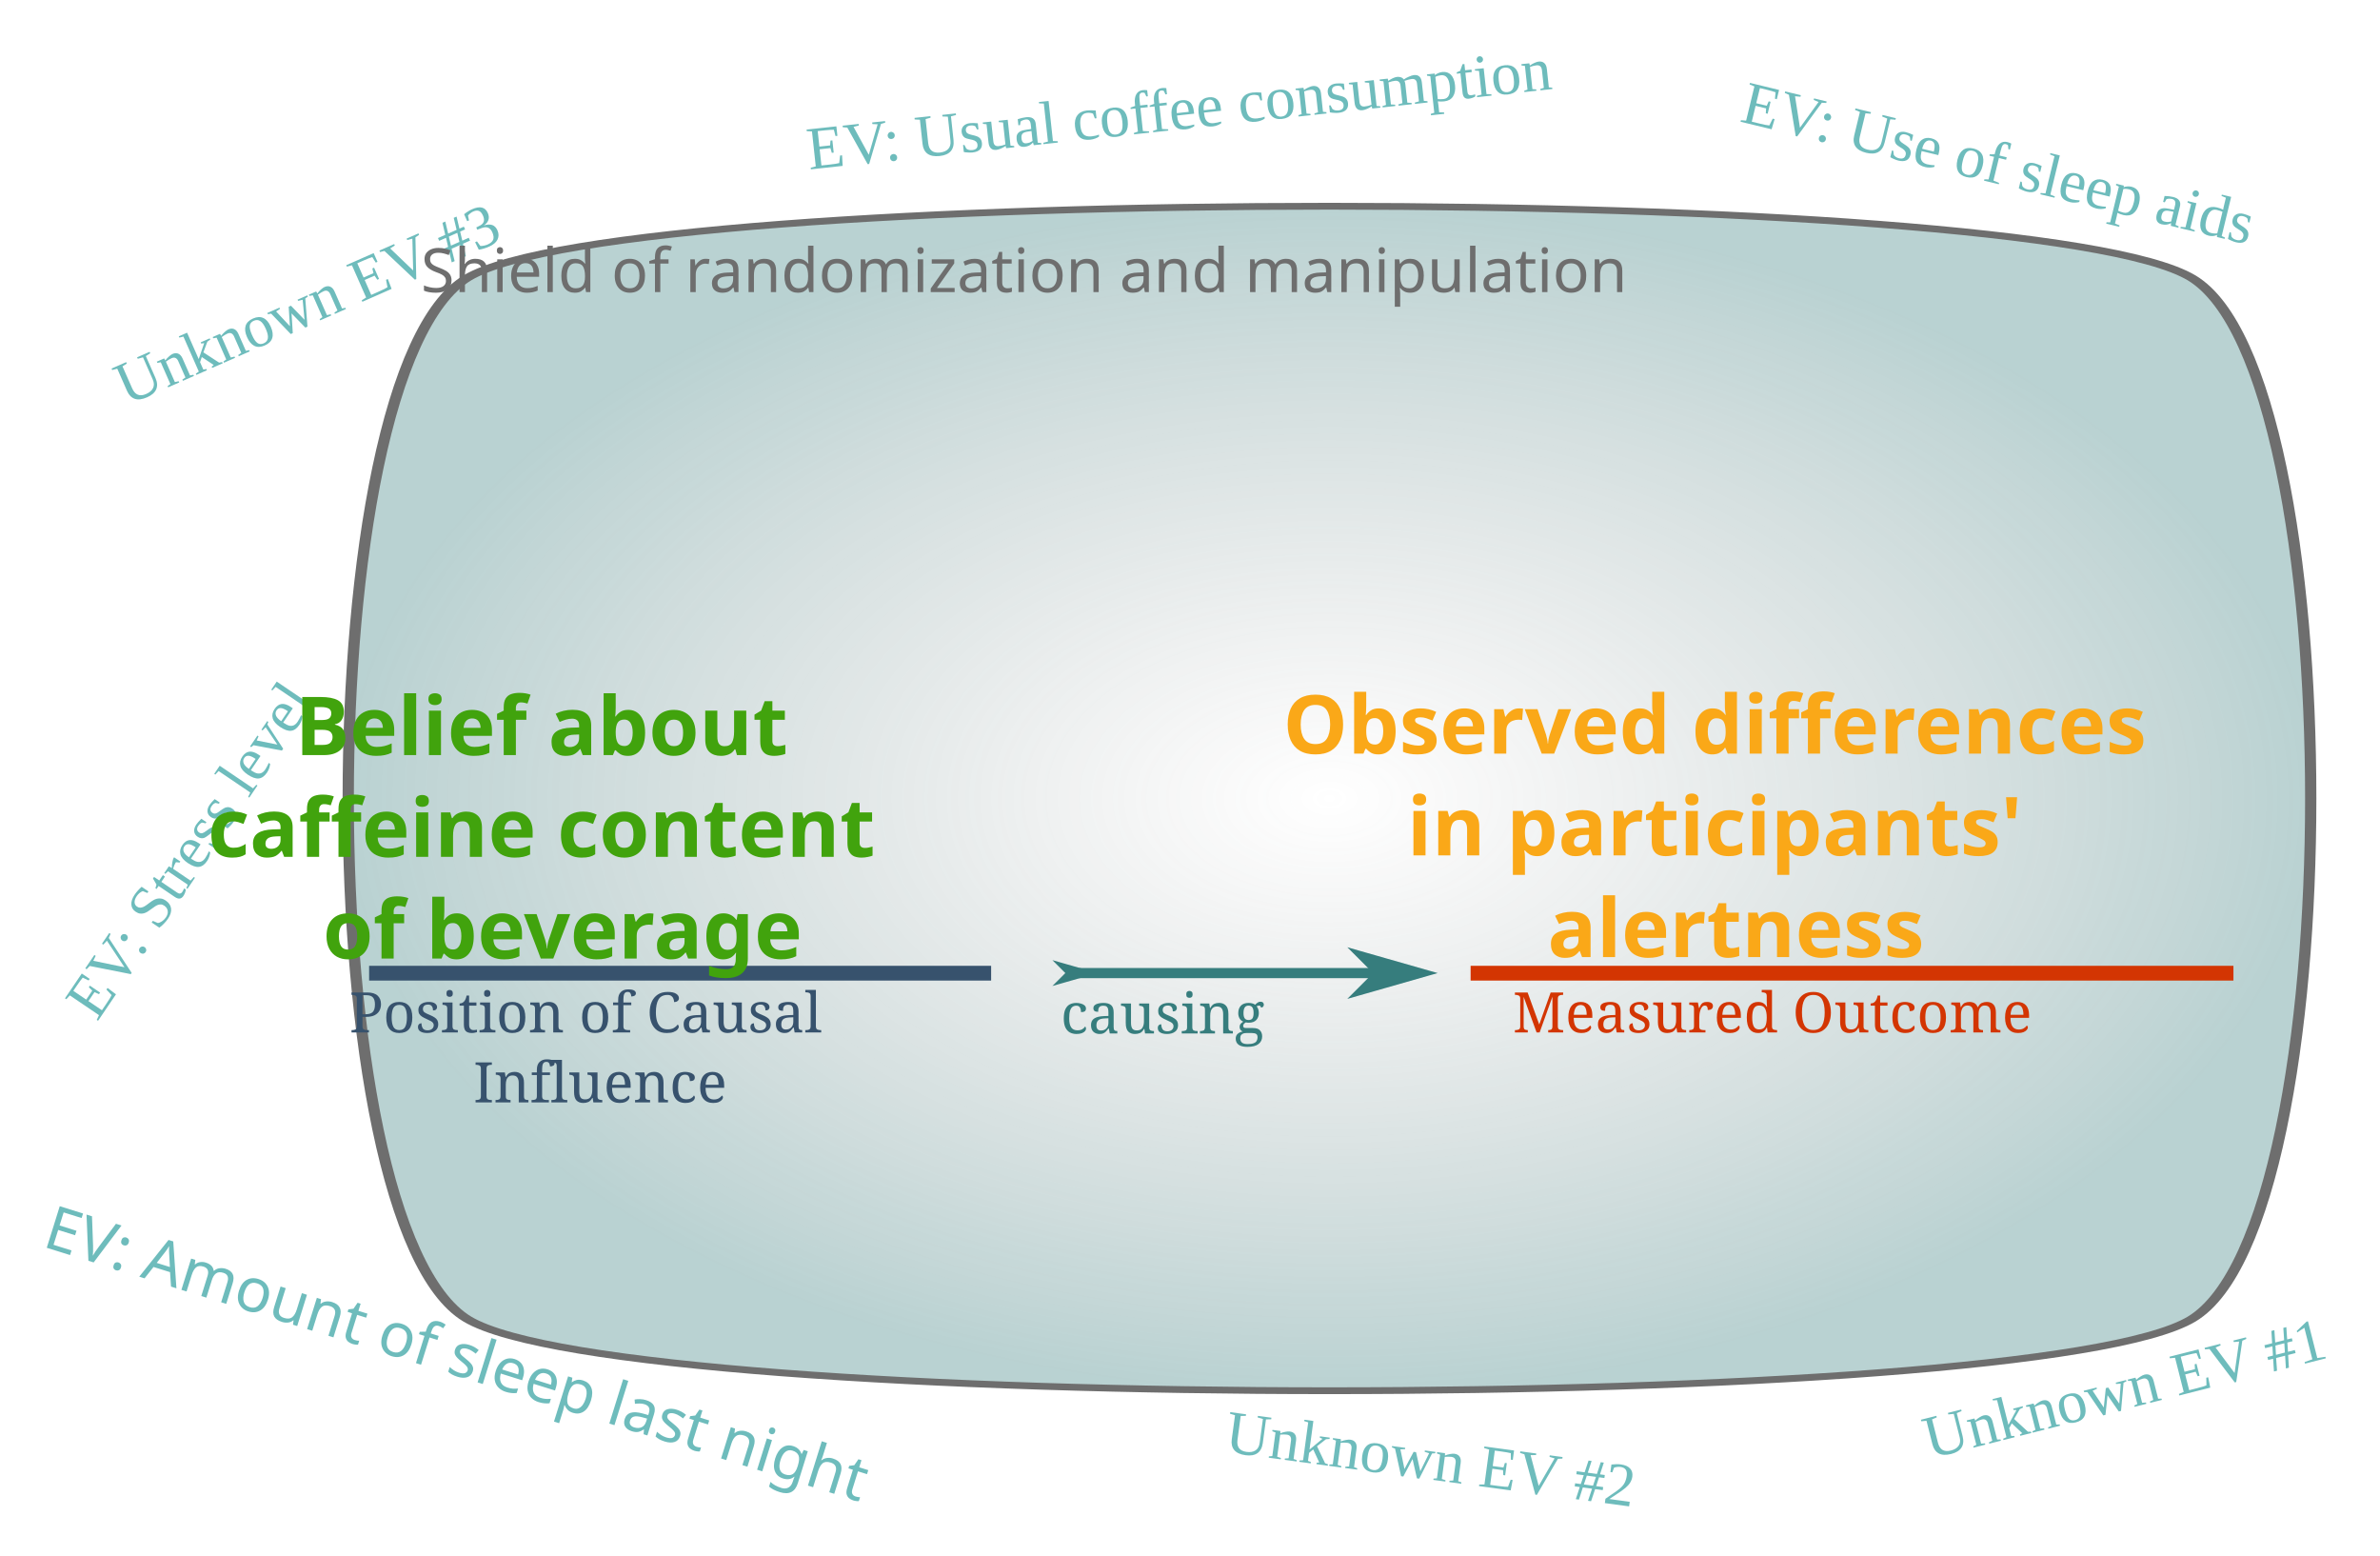
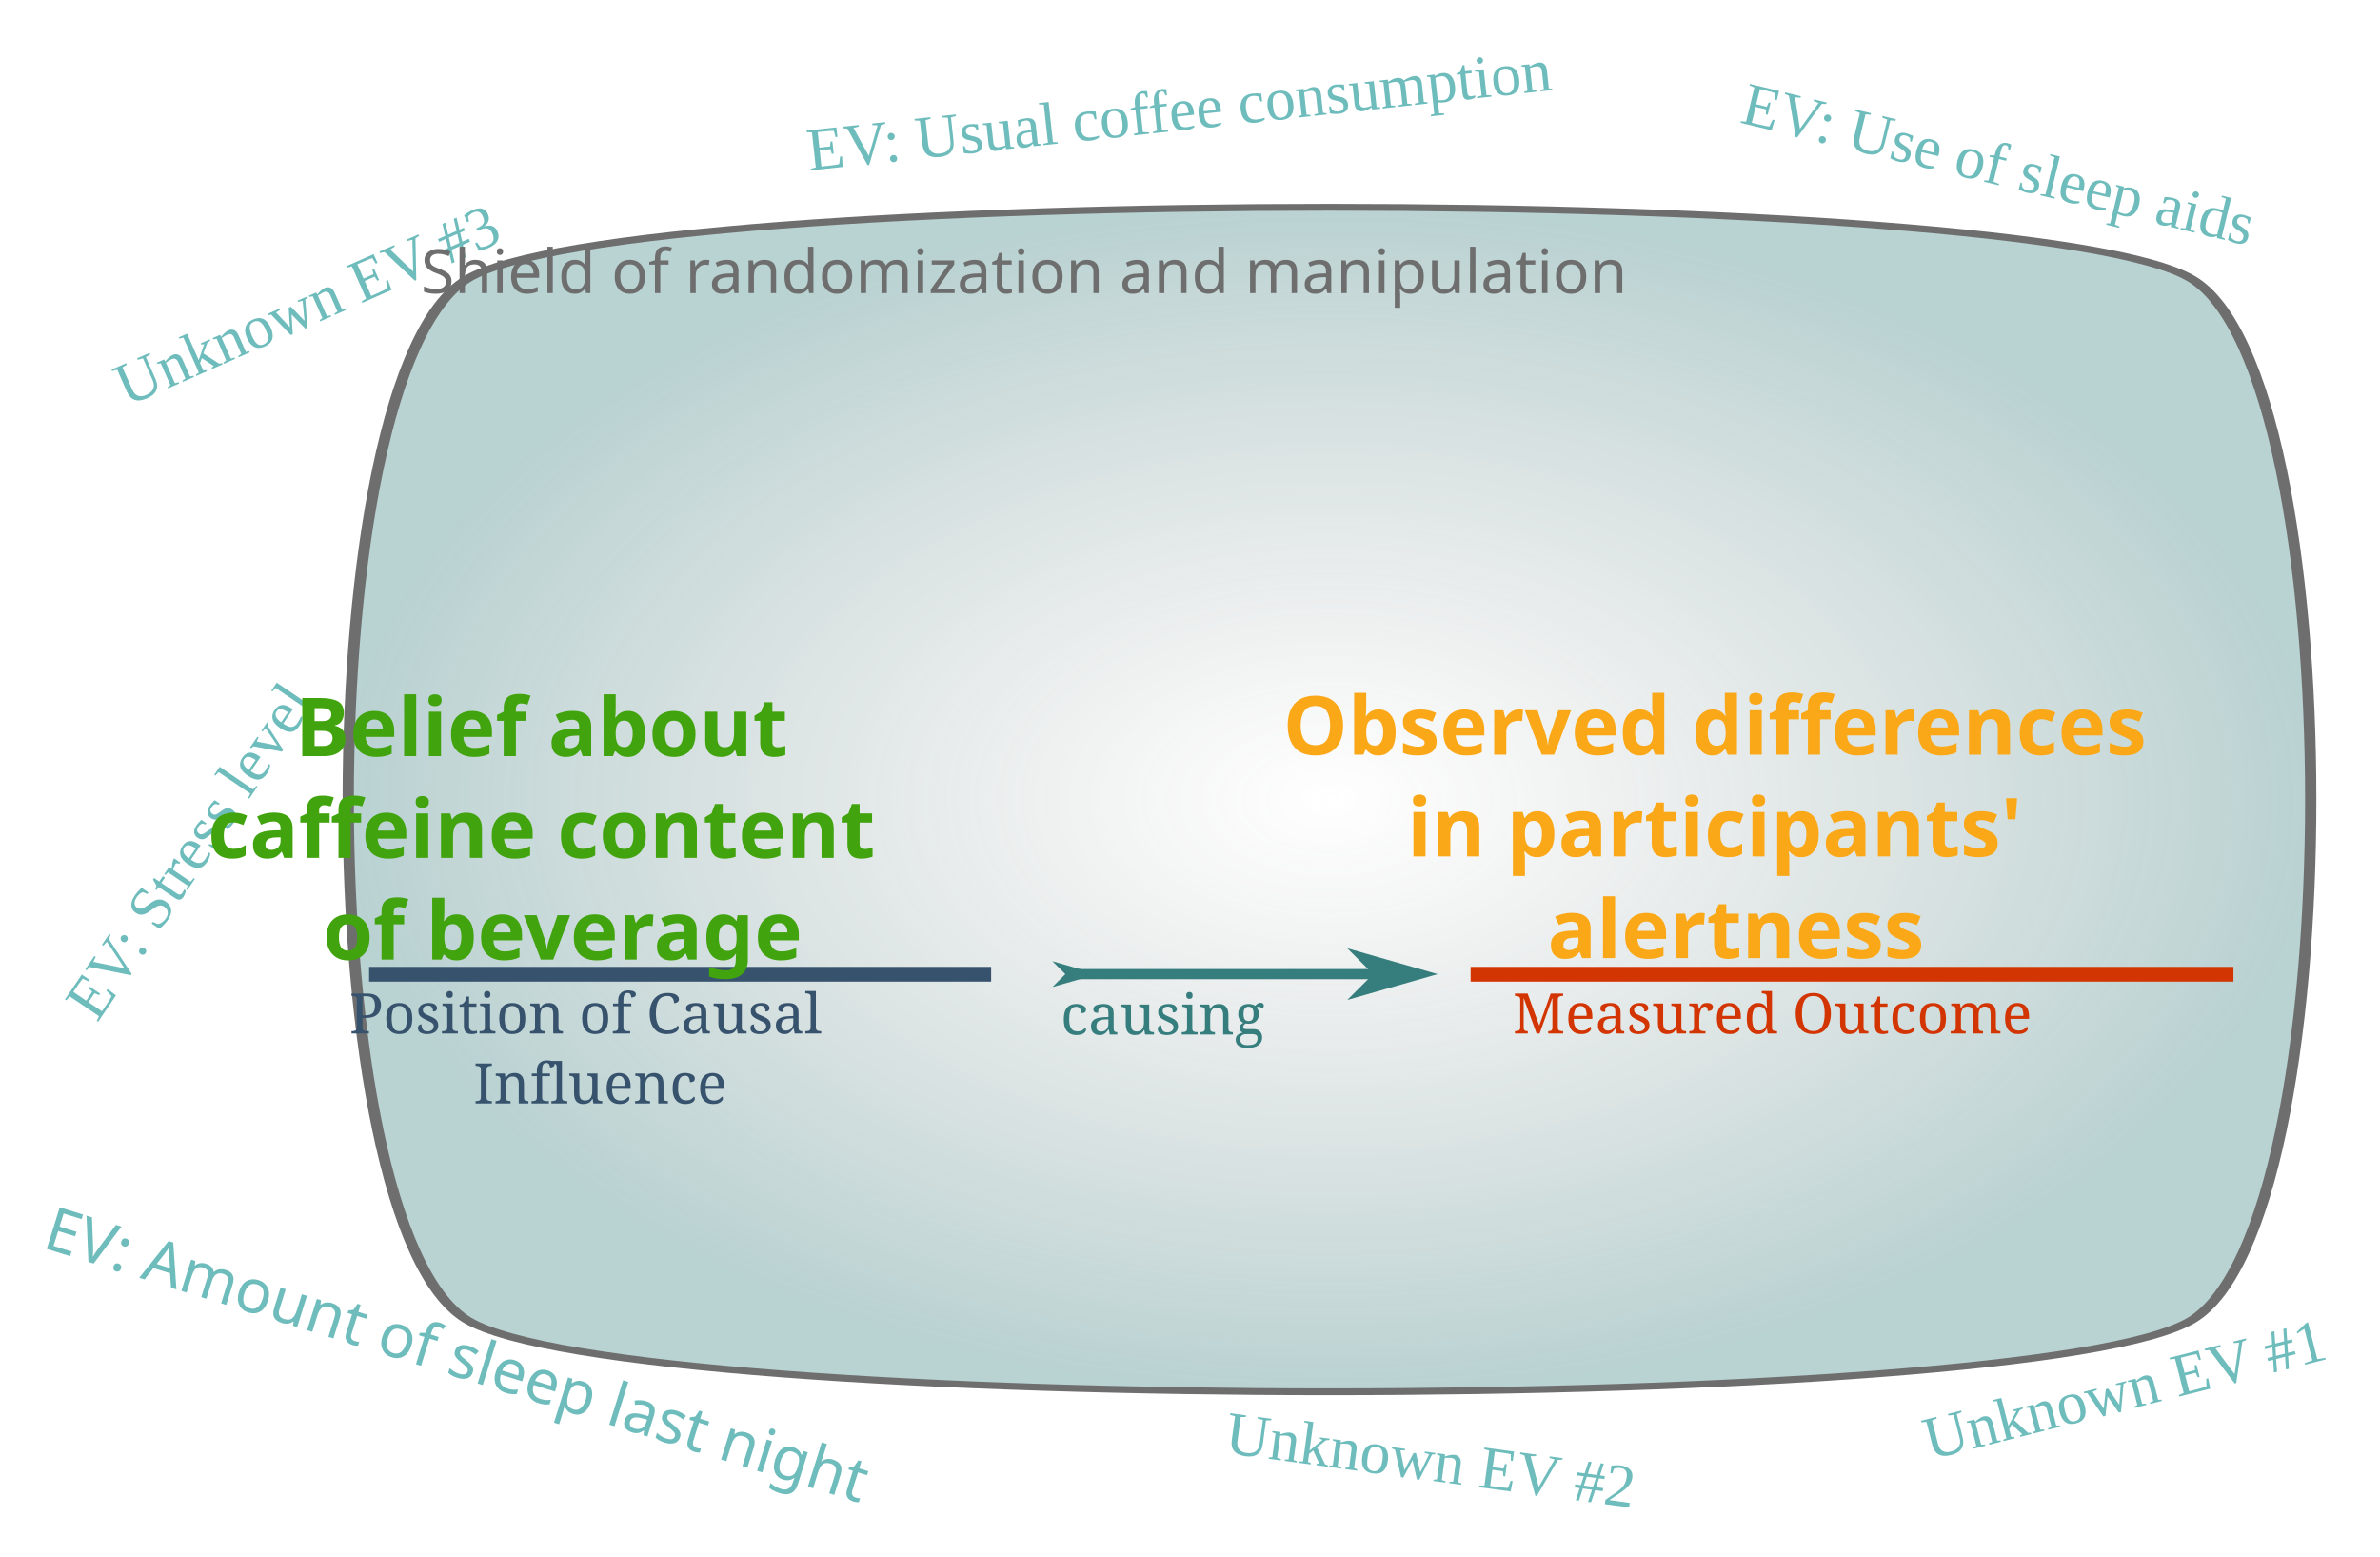
- <svg xmlns="http://www.w3.org/2000/svg" xmlns:ns2="http://www.openswatchbook.org/uri/2009/osb" xmlns:xlink="http://www.w3.org/1999/xlink" width="468" height="305.798" id="svg2" version="1.1">
+ <svg xmlns="http://www.w3.org/2000/svg" xmlns:ns2="http://www.openswatchbook.org/uri/2009/osb" xmlns:xlink="http://www.w3.org/1999/xlink" width="468" height="306" id="svg2" version="1.1">
  <defs id="defs4">
    <marker orient="auto" refY="0" refX="0" id="Tail" style="overflow:visible">
      <g id="g5530" transform="scale(-1.2,-1.2)">
        <path id="path5532" d="M -3.805,-3.959 0.544,0" style="fill:none;stroke:#000000;stroke-width:0.8;stroke-linecap:round" />
        <path id="path5534" d="M -1.287,-3.959 3.062,0" style="fill:none;stroke:#000000;stroke-width:0.8;stroke-linecap:round" />
        <path id="path5536" d="M 1.305,-3.959 5.654,0" style="fill:none;stroke:#000000;stroke-width:0.8;stroke-linecap:round" />
        <path id="path5538" d="M -3.805,4.178 0.544,0.22" style="fill:none;stroke:#000000;stroke-width:0.8;stroke-linecap:round" />
        <path id="path5540" d="M -1.287,4.178 3.062,0.22" style="fill:none;stroke:#000000;stroke-width:0.8;stroke-linecap:round" />
        <path id="path5542" d="M 1.305,4.178 5.654,0.22" style="fill:none;stroke:#000000;stroke-width:0.8;stroke-linecap:round" />
      </g>
    </marker>
    <linearGradient id="linearGradient4014">
      <stop id="stop4016" offset="0" style="stop-color:#37526d;stop-opacity:1;" />
      <stop id="stop4018" offset="1" style="stop-color:#37526d;stop-opacity:0.255;" />
    </linearGradient>
    <linearGradient id="linearGradient7324">
      <stop id="stop7326" offset="0" style="stop-color:#fbc063;stop-opacity:1;" />
      <stop id="stop7328" offset="1" style="stop-color:#fbc063;stop-opacity:0;" />
    </linearGradient>
    <marker orient="auto" refY="0" refX="0" id="Arrow1Sstart" style="overflow:visible">
      <path id="path4560" d="M 0,0 5,-5 -12.5,0 5,5 0,0 z" style="fill-rule:evenodd;stroke:#000000;stroke-width:1pt" transform="matrix(0.2,0,0,0.2,1.2,0)" />
    </marker>
    <marker orient="auto" refY="0" refX="0" id="Arrow1Send" style="overflow:visible">
      <path id="path4563" d="M 0,0 5,-5 -12.5,0 5,5 0,0 z" style="fill-rule:evenodd;stroke:#000000;stroke-width:1pt" transform="matrix(-0.2,0,0,-0.2,-1.2,0)" />
    </marker>
    <marker orient="auto" refY="0" refX="0" id="Arrow1Mend" style="overflow:visible">
      <path id="path4557" d="M 0,0 5,-5 -12.5,0 5,5 0,0 z" style="fill-rule:evenodd;stroke:#000000;stroke-width:1pt" transform="matrix(-0.4,0,0,-0.4,-4,0)" />
    </marker>
    <marker orient="auto" refY="0" refX="0" id="Arrow1Mstart" style="overflow:visible">
      <path id="path4554" d="M 0,0 5,-5 -12.5,0 5,5 0,0 z" style="fill-rule:evenodd;stroke:#000000;stroke-width:1pt" transform="matrix(0.4,0,0,0.4,4,0)" />
    </marker>
    <marker orient="auto" refY="0" refX="0" id="Arrow1Lstart" style="overflow:visible">
      <path id="path4548" d="M 0,0 5,-5 -12.5,0 5,5 0,0 z" style="fill-rule:evenodd;stroke:#000000;stroke-width:1pt" transform="matrix(0.8,0,0,0.8,10,0)" />
    </marker>
    <marker orient="auto" refY="0" refX="0" id="Arrow1Sstart2" style="overflow:visible">
      <path id="path7099" d="M 0,0 5,-5 -12.5,0 5,5 0,0 z" style="fill:#fb9a62;fill-rule:evenodd;stroke:#fb9a62;stroke-width:1pt" transform="matrix(0.2,0,0,0.2,1.2,0)" />
    </marker>
    <linearGradient gradientUnits="userSpaceOnUse" y2="868.119" x2="86.977" y1="598.119" x1="417.113" id="linearGradient7332-8" xlink:href="#linearGradient7324-5" />
    <linearGradient id="linearGradient7324-5">
      <stop id="stop7326-7" offset="0" style="stop-color:#fbc063;stop-opacity:1;" />
      <stop id="stop7328-6" offset="1" style="stop-color:#fbc063;stop-opacity:0;" />
    </linearGradient>
    <linearGradient id="linearGradient7324-1">
      <stop id="stop7326-1" offset="0" style="stop-color:#fbc063;stop-opacity:1;" />
      <stop id="stop7328-3" offset="1" style="stop-color:#fbc063;stop-opacity:0;" />
    </linearGradient>
    <linearGradient y2="868.119" x2="86.977" y1="598.119" x1="417.113" gradientTransform="matrix(-1,0,0,1,468.9322,0.5234321)" gradientUnits="userSpaceOnUse" id="linearGradient7375-8" xlink:href="#linearGradient7324-5-7" />
    <linearGradient id="linearGradient7324-5-7">
      <stop id="stop7326-7-4" offset="0" style="stop-color:#fbc063;stop-opacity:1;" />
      <stop id="stop7328-6-2" offset="1" style="stop-color:#fbc063;stop-opacity:0;" />
    </linearGradient>
    <linearGradient ns2:paint="gradient" id="linearGradient7324-8">
      <stop style="stop-color:#6e6e6e;stop-opacity:0;" offset="0" id="stop3949" />
      <stop id="stop7328-5" offset="1" style="stop-color:#367d7d;stop-opacity:0.349;" />
    </linearGradient>
    <linearGradient id="linearGradient7324-5-9">
      <stop id="stop7326-7-0" offset="0" style="stop-color:#fbc063;stop-opacity:0.333;" />
      <stop id="stop7328-6-0" offset="1" style="stop-color:#fbc063;stop-opacity:0;" />
    </linearGradient>
    <marker orient="auto" refY="0" refX="0" id="Arrow1LstartC" style="overflow:visible">
      <path id="path5109" d="M 0,0 5,-5 -12.5,0 5,5 0,0 z" style="fill:#ffce38;fill-rule:evenodd;stroke:#ffce38;stroke-width:1pt" transform="matrix(0.8,0,0,0.8,10,0)" />
    </marker>
    <marker orient="auto" refY="0" refX="0" id="Arrow1Mstartz" style="overflow:visible">
      <path id="path9046" d="M 0,0 5,-5 -12.5,0 5,5 0,0 z" style="fill:#ffce38;fill-rule:evenodd;stroke:#ffce38;stroke-width:1pt" transform="matrix(0.4,0,0,0.4,4,0)" />
    </marker>
    <marker orient="auto" refY="0" refX="0" id="Arrow1SendM" style="overflow:visible">
      <path id="path9049" d="M 0,0 5,-5 -12.5,0 5,5 0,0 z" style="fill:#ffce38;fill-rule:evenodd;stroke:#ffce38;stroke-width:1pt" transform="matrix(-0.2,0,0,-0.2,-1.2,0)" />
    </marker>
    <marker orient="auto" refY="0" refX="0" id="Arrow1Mstartzl" style="overflow:visible">
      <path id="path9358" d="M 0,0 5,-5 -12.5,0 5,5 0,0 z" style="fill:#37526d;fill-rule:evenodd;stroke:#37526d;stroke-width:1pt" transform="matrix(0.4,0,0,0.4,4,0)" />
    </marker>
    <marker orient="auto" refY="0" refX="0" id="Arrow1SendMQ" style="overflow:visible">
      <path id="path9361" d="M 0,0 5,-5 -12.5,0 5,5 0,0 z" style="fill:#37526d;fill-rule:evenodd;stroke:#37526d;stroke-width:1pt" transform="matrix(-0.2,0,0,-0.2,-1.2,0)" />
    </marker>
    <marker orient="auto" refY="0" refX="0" id="Arrow1Mstartzlh" style="overflow:visible">
      <path id="path9638" d="M 0,0 5,-5 -12.5,0 5,5 0,0 z" style="fill:#367d7d;fill-rule:evenodd;stroke:#367d7d;stroke-width:1pt" transform="matrix(0.4,0,0,0.4,4,0)" />
    </marker>
    <marker orient="auto" refY="0" refX="0" id="Arrow1SendMQr" style="overflow:visible">
      <path id="path9641" d="M 0,0 5,-5 -12.5,0 5,5 0,0 z" style="fill:#367d7d;fill-rule:evenodd;stroke:#367d7d;stroke-width:1pt" transform="matrix(-0.2,0,0,-0.2,-1.2,0)" />
    </marker>
    <radialGradient r="99.126" fy="388.362" fx="173" cy="388.362" cx="173" gradientUnits="userSpaceOnUse" id="radialGradient9836-8" xlink:href="#linearGradient7324-8-6" />
    <linearGradient ns2:paint="gradient" id="linearGradient7324-8-6">
      <stop style="stop-color:#6e6e6e;stop-opacity:0;" offset="0" id="stop3949-9" />
      <stop id="stop7328-5-8" offset="1" style="stop-color:#367d7d;stop-opacity:0.059;" />
    </linearGradient>
    <marker orient="auto" refY="0" refX="0" id="Arrow1Mstartzlh-6" style="overflow:visible">
      <path id="path9638-6" d="M 0,0 5,-5 -12.5,0 5,5 0,0 z" style="fill:#367d7d;fill-rule:evenodd;stroke:#367d7d;stroke-width:1pt" transform="matrix(0.4,0,0,0.4,4,0)" />
    </marker>
    <marker orient="auto" refY="0" refX="0" id="Arrow1SendMQr-2" style="overflow:visible">
      <path id="path9641-3" d="M 0,0 5,-5 -12.5,0 5,5 0,0 z" style="fill:#367d7d;fill-rule:evenodd;stroke:#367d7d;stroke-width:1pt" transform="matrix(-0.2,0,0,-0.2,-1.2,0)" />
    </marker>
    <linearGradient ns2:paint="gradient" id="linearGradient7324-8-5">
      <stop style="stop-color:#6e6e6e;stop-opacity:0;" offset="0" id="stop3949-2" />
      <stop id="stop7328-5-1" offset="1" style="stop-color:#367d7d;stop-opacity:0.078;" />
    </linearGradient>
    <marker orient="auto" refY="0" refX="0" id="Arrow1Mstartzlh-4" style="overflow:visible">
      <path id="path9638-8" d="M 0,0 5,-5 -12.5,0 5,5 0,0 z" style="fill:#367d7d;fill-rule:evenodd;stroke:#367d7d;stroke-width:1pt" transform="matrix(0.4,0,0,0.4,4,0)" />
    </marker>
    <marker orient="auto" refY="0" refX="0" id="Arrow1SendMQr-6" style="overflow:visible">
      <path id="path9641-4" d="M 0,0 5,-5 -12.5,0 5,5 0,0 z" style="fill:#367d7d;fill-rule:evenodd;stroke:#367d7d;stroke-width:1pt" transform="matrix(-0.2,0,0,-0.2,-1.2,0)" />
    </marker>
    <radialGradient r="99.126" fy="388.362" fx="173" cy="388.362" cx="173" gradientUnits="userSpaceOnUse" id="radialGradient10344" xlink:href="#linearGradient7324-8" />
    <marker orient="auto" refY="0" refX="0" id="Arrow1SendC" style="overflow:visible">
      <path id="path4999" d="M 0,0 5,-5 -12.5,0 5,5 0,0 z" style="fill:#367d7d;fill-rule:evenodd;stroke:#367d7d;stroke-width:1pt" transform="matrix(-0.2,0,0,-0.2,-1.2,0)" />
    </marker>
    <marker orient="auto" refY="0" refX="0" id="Arrow1Mendy" style="overflow:visible">
      <path id="path5002" d="M 0,0 5,-5 -12.5,0 5,5 0,0 z" style="fill:#367d7d;fill-rule:evenodd;stroke:#367d7d;stroke-width:1pt" transform="matrix(-0.4,0,0,-0.4,-4,0)" />
    </marker>
    <marker orient="auto" refY="0" refX="0" id="Arrow1SendC-1" style="overflow:visible">
      <path id="path4999-7" d="M 0,0 5,-5 -12.5,0 5,5 0,0 z" style="fill:#367d7d;fill-rule:evenodd;stroke:#367d7d;stroke-width:1pt" transform="matrix(-0.2,0,0,-0.2,-1.2,0)" />
    </marker>
    <marker orient="auto" refY="0" refX="0" id="Arrow1Mendy-4" style="overflow:visible">
      <path id="path5002-0" d="M 0,0 5,-5 -12.5,0 5,5 0,0 z" style="fill:#367d7d;fill-rule:evenodd;stroke:#367d7d;stroke-width:1pt" transform="matrix(-0.4,0,0,-0.4,-4,0)" />
    </marker>
    <marker orient="auto" refY="0" refX="0" id="Arrow1SendC-4" style="overflow:visible">
      <path id="path4999-8" d="M 0,0 5,-5 -12.5,0 5,5 0,0 z" style="fill:#367d7d;fill-rule:evenodd;stroke:#367d7d;stroke-width:1pt" transform="matrix(-0.2,0,0,-0.2,-1.2,0)" />
    </marker>
    <marker orient="auto" refY="0" refX="0" id="Arrow1SendC-2" style="overflow:visible">
      <path id="path4999-4" d="M 0,0 5,-5 -12.5,0 5,5 0,0 z" style="fill:#367d7d;fill-rule:evenodd;stroke:#367d7d;stroke-width:1pt" transform="matrix(-0.2,0,0,-0.2,-1.2,0)" />
    </marker>
    <marker orient="auto" refY="0" refX="0" id="Arrow1SendC-5" style="overflow:visible">
      <path id="path4999-1" d="M 0,0 5,-5 -12.5,0 5,5 0,0 z" style="fill:#367d7d;fill-rule:evenodd;stroke:#367d7d;stroke-width:1pt" transform="matrix(-0.2,0,0,-0.2,-1.2,0)" />
    </marker>
    <marker orient="auto" refY="0" refX="0" id="Arrow1SendC-11" style="overflow:visible">
      <path id="path4999-5" d="M 0,0 5,-5 -12.5,0 5,5 0,0 z" style="fill:#367d7d;fill-rule:evenodd;stroke:#367d7d;stroke-width:1pt" transform="matrix(-0.2,0,0,-0.2,-1.2,0)" />
    </marker>
    <marker orient="auto" refY="0" refX="0" id="Arrow1SendC-7" style="overflow:visible">
      <path id="path4999-6" d="M 0,0 5,-5 -12.5,0 5,5 0,0 z" style="fill:#367d7d;fill-rule:evenodd;stroke:#367d7d;stroke-width:1pt" transform="matrix(-0.2,0,0,-0.2,-1.2,0)" />
    </marker>
  </defs>
-   <g id="layer1" transform="translate(6.050173,-292.3573)">
+   <g id="layer1" transform="translate(6.050173,-292.1555)">
    <flowRoot transform="translate(-14.77355,288.344)" style="font-size:11px;font-style:normal;font-variant:normal;font-weight:normal;font-stretch:normal;text-align:center;line-height:100%;letter-spacing:0px;word-spacing:0px;writing-mode:lr-tb;text-anchor:middle;fill:#000000;fill-opacity:1;stroke:none;font-family:Sans;-inkscape-font-specification:Sans" id="flowRoot4022" xml:space="preserve">
      <flowRegion id="flowRegion4024">
        <rect y="307.87" x="111.369" height="24.042" width="123.744" id="rect4026" />
      </flowRegion>
      <flowPara id="flowPara4028" />
    </flowRoot>
    <g transform="translate(-30.28827,218.7878)" id="g10302">
      <text transform="matrix(0.954523,0.2981373,-0.2981373,0.954523,0,0)" id="text2999" y="294.396" x="125.825" style="font-size:40px;font-style:normal;font-weight:normal;line-height:125%;letter-spacing:0px;word-spacing:0px;fill:#6ebcbc;fill-opacity:1;stroke:none;font-family:Sans" xml:space="preserve">
        <tspan style="font-size:12px;fill:#6ebcbc;fill-opacity:1" y="294.396" x="125.825" id="tspan3001">EV: Amount of sleep last night</tspan>
      </text>
      <text id="text2999-4" y="448.47" x="302.753" style="font-size:40px;font-style:normal;font-weight:normal;line-height:125%;letter-spacing:0px;word-spacing:0px;fill:#6ebcbc;fill-opacity:1;stroke:none" xml:space="preserve" transform="matrix(0.969355,-0.245664,0.245664,0.969355,0,0)">
        <tspan style="font-size:12px;fill:#6ebcbc;fill-opacity:1" y="448.47" x="302.753" id="tspan3001-0">Unknown EV #1</tspan>
      </text>
      <text id="text2999-9" y="8.603" x="378.803" style="font-size:40px;font-style:normal;font-weight:normal;line-height:125%;letter-spacing:0px;word-spacing:0px;fill:#6ebcbc;fill-opacity:1;stroke:none" xml:space="preserve" transform="matrix(0.971968,0.2351131,-0.2351131,0.971968,0,0)">
        <tspan style="font-size:12px;fill:#6ebcbc;fill-opacity:1" y="8.603" x="378.803" id="tspan3001-4">EV: Use of sleep aids</tspan>
      </text>
      <text id="text2999-4-8" y="126.01" x="170.777" style="font-size:40px;font-style:normal;font-weight:normal;line-height:125%;letter-spacing:0px;word-spacing:0px;fill:#6ebcbc;fill-opacity:1;stroke:none" xml:space="preserve" transform="matrix(0.9941897,-0.1076423,0.1076423,0.9941897,0,0)">
        <tspan style="font-size:12px;fill:#6ebcbc;fill-opacity:1" y="126.01" x="170.777" id="tspan3001-0-8">EV: Usual coffee consumption</tspan>
      </text>
      <text id="text2999-4-2" y="320.265" x="310.498" style="font-size:40px;font-style:normal;font-weight:normal;line-height:125%;letter-spacing:0px;word-spacing:0px;fill:#6ebcbc;fill-opacity:1;stroke:none" xml:space="preserve" transform="matrix(0.9910077,0.1338052,-0.1338052,0.9910077,0,0)">
        <tspan style="font-size:12px;fill:#6ebcbc;fill-opacity:1" y="320.265" x="310.498" id="tspan3001-0-4">Unknown EV #2</tspan>
      </text>
      <text transform="matrix(0.9151723,-0.4030628,0.4030628,0.9151723,0,0)" id="text2999-4-5" y="160.112" x="-16.847" style="font-size:40px;font-style:normal;font-weight:normal;line-height:125%;letter-spacing:0px;word-spacing:0px;fill:#6ebcbc;fill-opacity:1;stroke:none" xml:space="preserve">
        <tspan style="font-size:12px;fill:#6ebcbc;fill-opacity:1" y="160.112" x="-16.847" id="tspan3001-0-5">Unknown EV #3</tspan>
      </text>
      <text transform="matrix(0.561068,-0.8277697,0.8277697,0.561068,0,0)" id="text2999-4-1" y="189.894" x="-202.928" style="font-size:40px;font-style:normal;font-weight:normal;line-height:125%;letter-spacing:0px;word-spacing:0px;fill:#6ebcbc;fill-opacity:1;stroke:none" xml:space="preserve">
        <tspan id="tspan4054" style="font-size:12px;fill:#6ebcbc;fill-opacity:1" y="189.894" x="-202.928">EV: Stress level</tspan>
      </text>
      <g id="g10063" transform="translate(2,21)">
        <g id="g10056">
          <path transform="matrix(1.957702,0,0,1.181284,-55.01649,-249.2293)" d="m 259.617,474.979 c -15.924,15.924 -157.31,15.924 -173.234,0 -15.924,-15.924 -15.924,-157.31 0,-173.234 15.924,-15.924 157.31,-15.924 173.234,0 15.924,15.924 15.924,157.31 0,173.234 z" id="path2997" style="fill:url(#radialGradient10344);fill-opacity:1;fill-rule:nonzero;stroke:#6e6e6e;stroke-width:1.132;stroke-miterlimit:4;stroke-opacity:1;stroke-dasharray:none;stroke-dashoffset:0" />
          <text xml:space="preserve" style="font-size:40px;font-style:normal;font-weight:normal;text-align:center;line-height:125%;letter-spacing:0px;word-spacing:0px;text-anchor:middle;fill:#6e6e6e;fill-opacity:1;stroke:none;font-family:Sans" x="280.812" y="109.991" id="text2999-4-8-5-6-1">
            <tspan x="280.812" y="109.991" style="font-size:12px;text-align:center;text-anchor:middle;fill:#6e6e6e;fill-opacity:1" id="tspan4353-2-7">Shield of randomization and manipulation</tspan>
          </text>
        </g>
        <g transform="translate(-6,-58)" id="g9274">
          <text xml:space="preserve" style="font-size:16px;font-style:normal;font-variant:normal;font-weight:bold;font-stretch:normal;text-align:center;line-height:125%;letter-spacing:0px;word-spacing:0px;writing-mode:lr-tb;text-anchor:middle;fill:#faa818;fill-opacity:1;stroke:none;font-family:Sans;-inkscape-font-specification:Sans Bold" x="392.461" y="258.716" id="text2999-4-8-1-2-1-1">
            <tspan id="tspan7238-2-2-2" x="392.461" y="258.716" style="font-size:16px;font-style:normal;font-variant:normal;font-weight:bold;font-stretch:normal;text-align:center;line-height:125%;writing-mode:lr-tb;text-anchor:middle;fill:#faa818;fill-opacity:1;font-family:Sans;-inkscape-font-specification:Sans Bold">Observed differences</tspan>
            <tspan id="tspan7272-3-60" x="392.461" y="278.716" style="font-size:16px;font-style:normal;font-variant:normal;font-weight:bold;font-stretch:normal;text-align:center;line-height:125%;writing-mode:lr-tb;text-anchor:middle;fill:#faa818;fill-opacity:1;font-family:Sans;-inkscape-font-specification:Sans Bold">in participants'</tspan>
            <tspan id="tspan7274-3-4" x="392.461" y="298.716" style="font-size:16px;font-style:normal;font-variant:normal;font-weight:bold;font-stretch:normal;text-align:center;line-height:125%;writing-mode:lr-tb;text-anchor:middle;fill:#faa818;fill-opacity:1;font-family:Sans;-inkscape-font-specification:Sans Bold">alertness</tspan>
          </text>
          <rect style="fill:#d33502;fill-opacity:1;fill-rule:nonzero;stroke:none" id="rect4012-3" width="150" height="2.901" x="317.418" y="300.433" />
          <text xml:space="preserve" style="font-size:11px;font-style:normal;font-variant:normal;font-weight:normal;font-stretch:normal;text-align:center;line-height:125%;letter-spacing:0px;word-spacing:0px;writing-mode:lr-tb;text-anchor:middle;fill:#d33502;fill-opacity:1;stroke:none;font-family:Serif;-inkscape-font-specification:Serif" x="392.48" y="313.535" id="text2999-4-8-5-6-1-9-6">
            <tspan x="392.48" y="313.535" id="tspan4061-4">Measured Outcome</tspan>
          </text>
        </g>
        <g transform="translate(-4,-58)" id="g9283">
          <path style="fill:none;stroke:#367d7d;stroke-width:2;stroke-linecap:butt;stroke-linejoin:miter;stroke-miterlimit:4;stroke-opacity:1;stroke-dasharray:none;marker-start:url(#Arrow1Mstartzlh);marker-mid:none;marker-end:url(#Arrow1SendMQr)" d="m 305,301.86 c -67,0 -66.5,0 -66.5,0" id="path4101" />
          <text xml:space="preserve" style="font-size:11px;font-style:normal;font-variant:normal;font-weight:normal;font-stretch:normal;text-align:center;line-height:125%;letter-spacing:0px;word-spacing:0px;writing-mode:lr-tb;text-anchor:middle;fill:#367d7d;fill-opacity:1;stroke:none;font-family:Serif;-inkscape-font-specification:Serif" x="270.586" y="313.728" id="text2999-4-8-5-6-1-9-2">
            <tspan x="270.586" y="313.728" id="tspan4061-9">causing</tspan>
          </text>
        </g>
        <g transform="translate(-2,-58)" id="g9288">
          <rect style="fill:#37526d;fill-opacity:1;fill-rule:nonzero;stroke:none" id="rect4012" width="122.312" height="2.901" x="96.82" y="300.433" />
          <text xml:space="preserve" style="font-size:11px;font-style:normal;font-variant:normal;font-weight:normal;font-stretch:normal;text-align:center;line-height:125%;letter-spacing:0px;word-spacing:0px;writing-mode:lr-tb;text-anchor:middle;fill:#37526d;fill-opacity:1;stroke:none;font-family:Serif;-inkscape-font-specification:Serif" x="157.994" y="313.535" id="text2999-4-8-5-6-1-9">
            <tspan id="tspan4059" x="157.994" y="313.535">Position of Causal</tspan>
            <tspan x="157.994" y="327.285" id="tspan4061">Influence</tspan>
          </text>
          <text xml:space="preserve" style="font-size:16px;font-style:normal;font-variant:normal;font-weight:bold;font-stretch:normal;text-align:center;line-height:125%;letter-spacing:0px;word-spacing:0px;writing-mode:lr-tb;text-anchor:middle;fill:#41a30d;fill-opacity:1;stroke:none;font-family:Sans;-inkscape-font-specification:Sans Bold" x="157.749" y="259.005" id="text2999-4-8-1-8-8">
            <tspan id="tspan7232-9-2" x="157.749" y="259.005" style="font-size:16px;font-style:normal;font-variant:normal;font-weight:bold;font-stretch:normal;text-align:center;line-height:125%;writing-mode:lr-tb;text-anchor:middle;fill:#41a30d;fill-opacity:1;font-family:Sans;-inkscape-font-specification:Sans Bold">Belief about</tspan>
            <tspan id="tspan7236-2-7" x="157.749" y="279.005" style="font-size:16px;font-style:normal;font-variant:normal;font-weight:bold;font-stretch:normal;text-align:center;line-height:125%;writing-mode:lr-tb;text-anchor:middle;fill:#41a30d;fill-opacity:1;font-family:Sans;-inkscape-font-specification:Sans Bold">caffeine content</tspan>
            <tspan id="tspan7238-7-7" x="157.749" y="299.005" style="font-size:16px;font-style:normal;font-variant:normal;font-weight:bold;font-stretch:normal;text-align:center;line-height:125%;writing-mode:lr-tb;text-anchor:middle;fill:#41a30d;fill-opacity:1;font-family:Sans;-inkscape-font-specification:Sans Bold">of beverage</tspan>
          </text>
        </g>
      </g>
    </g>
  </g>
</svg>
